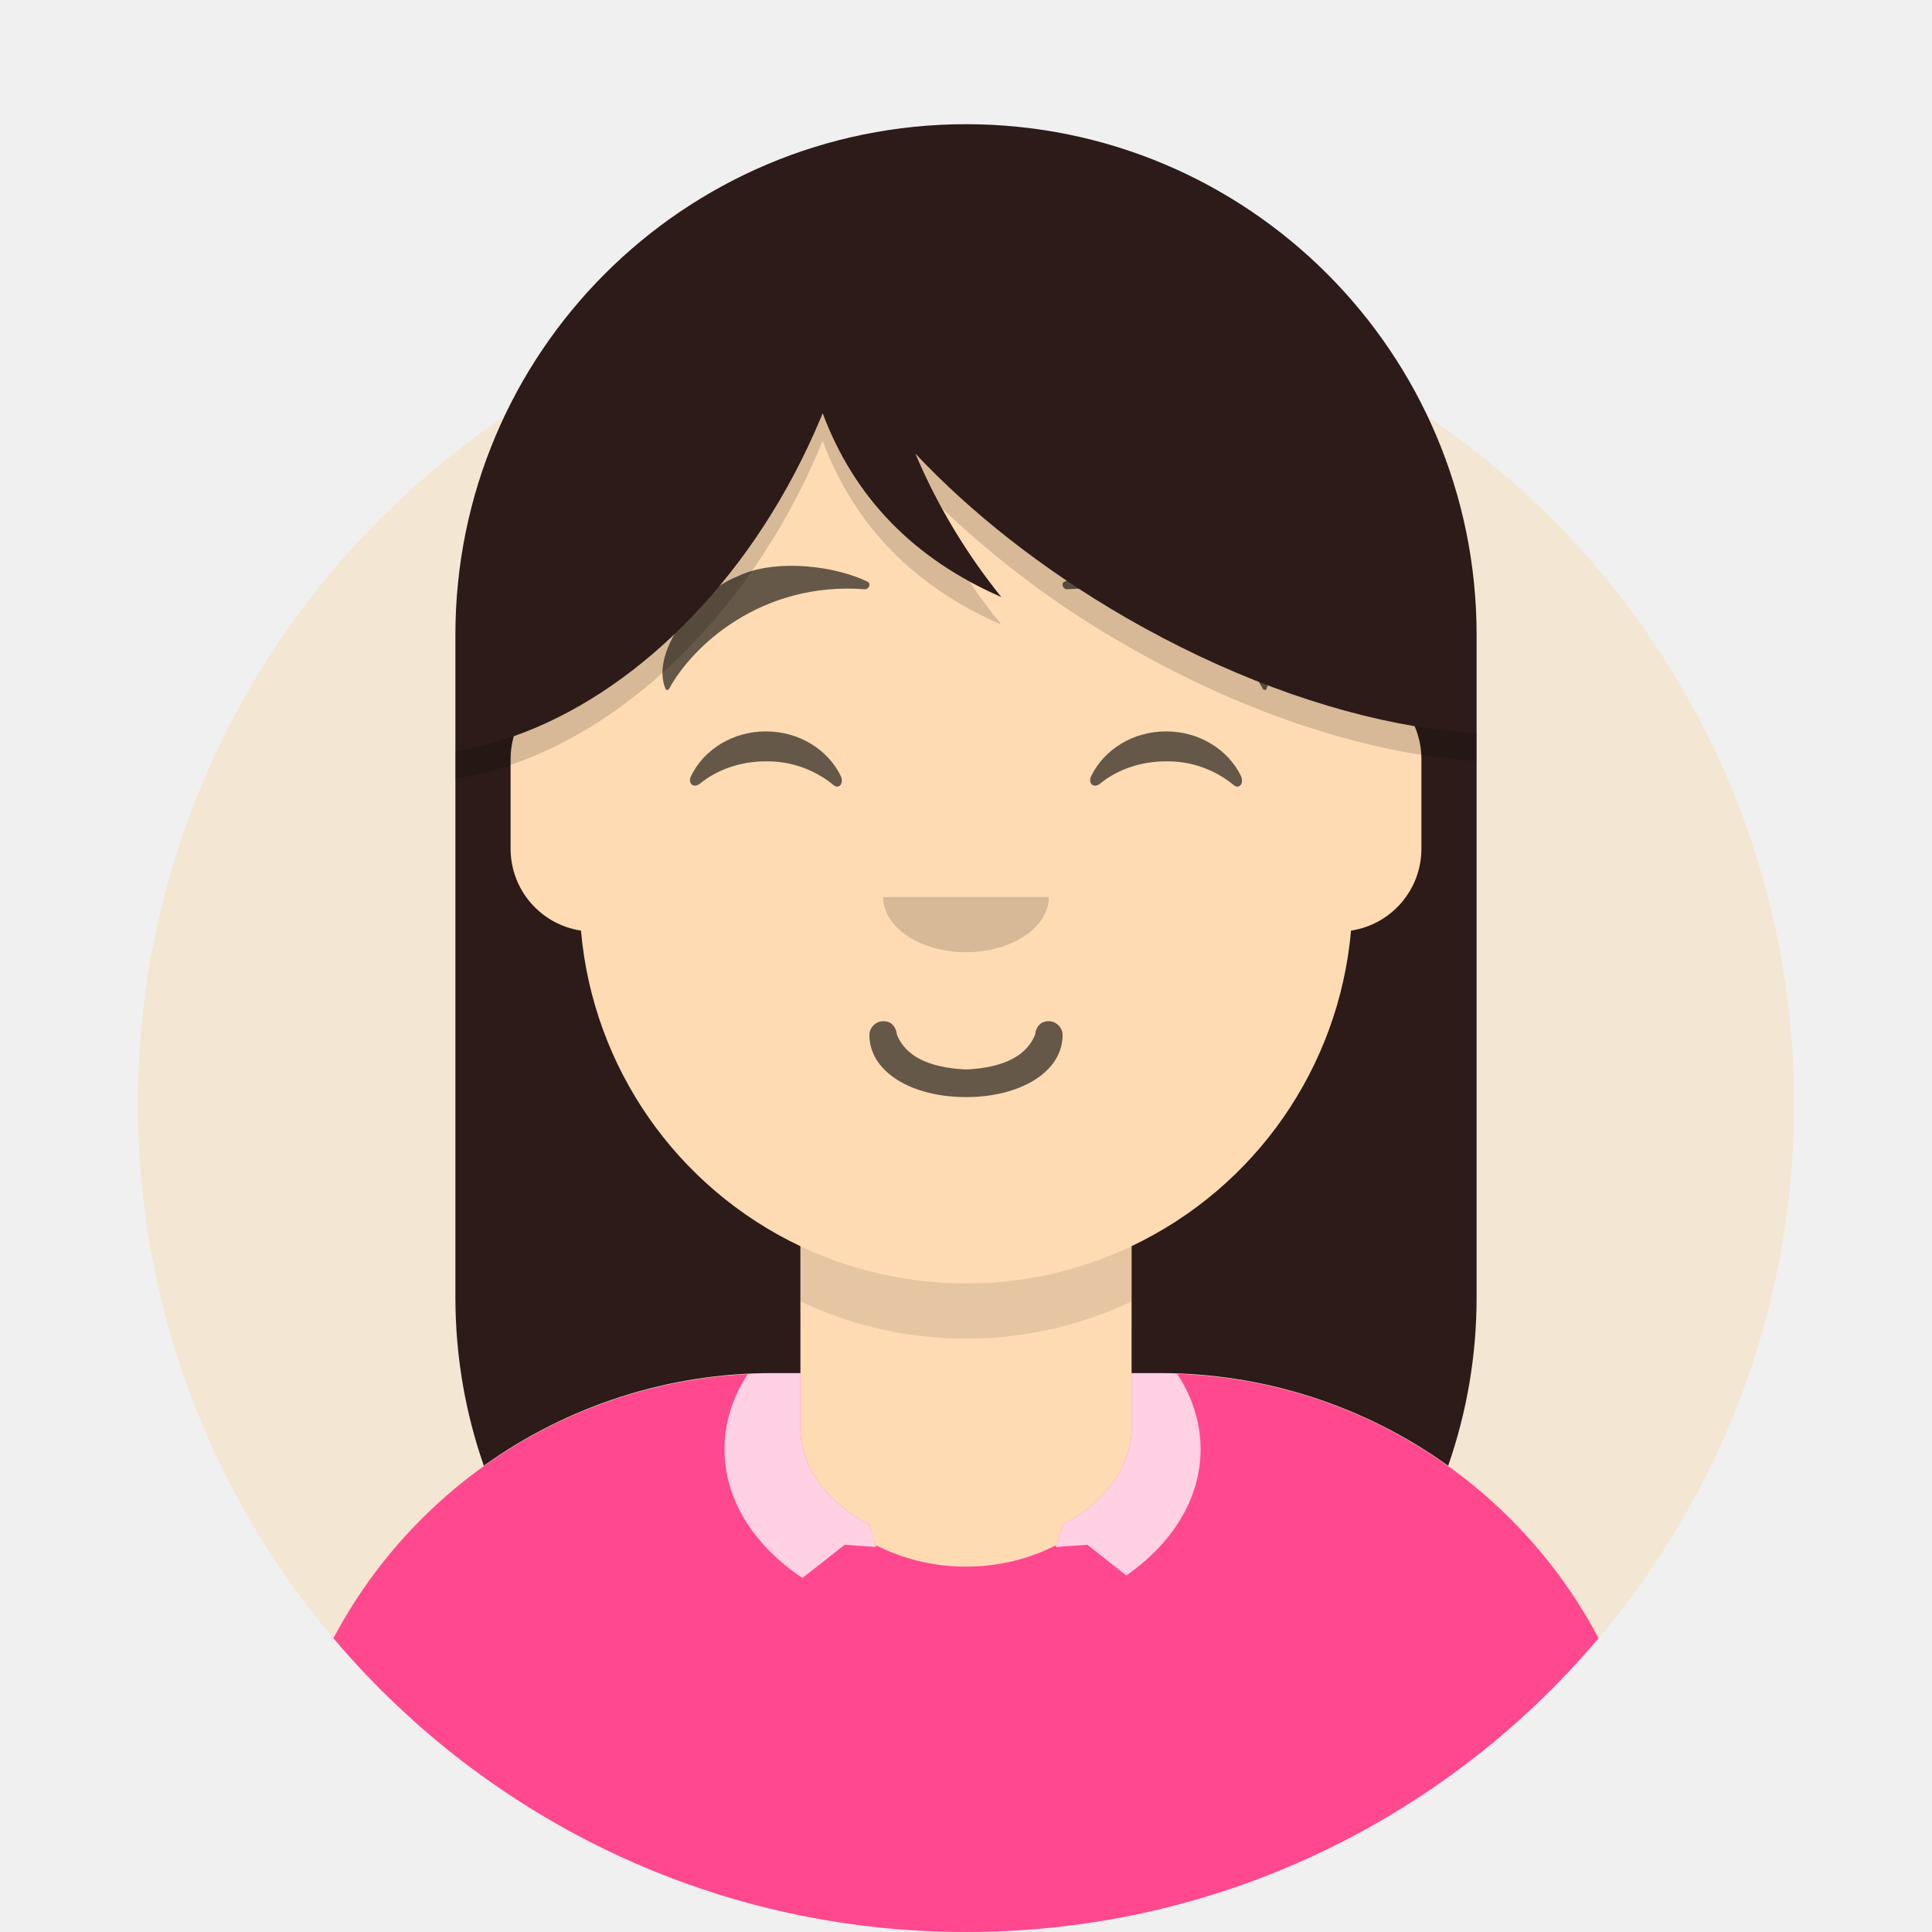
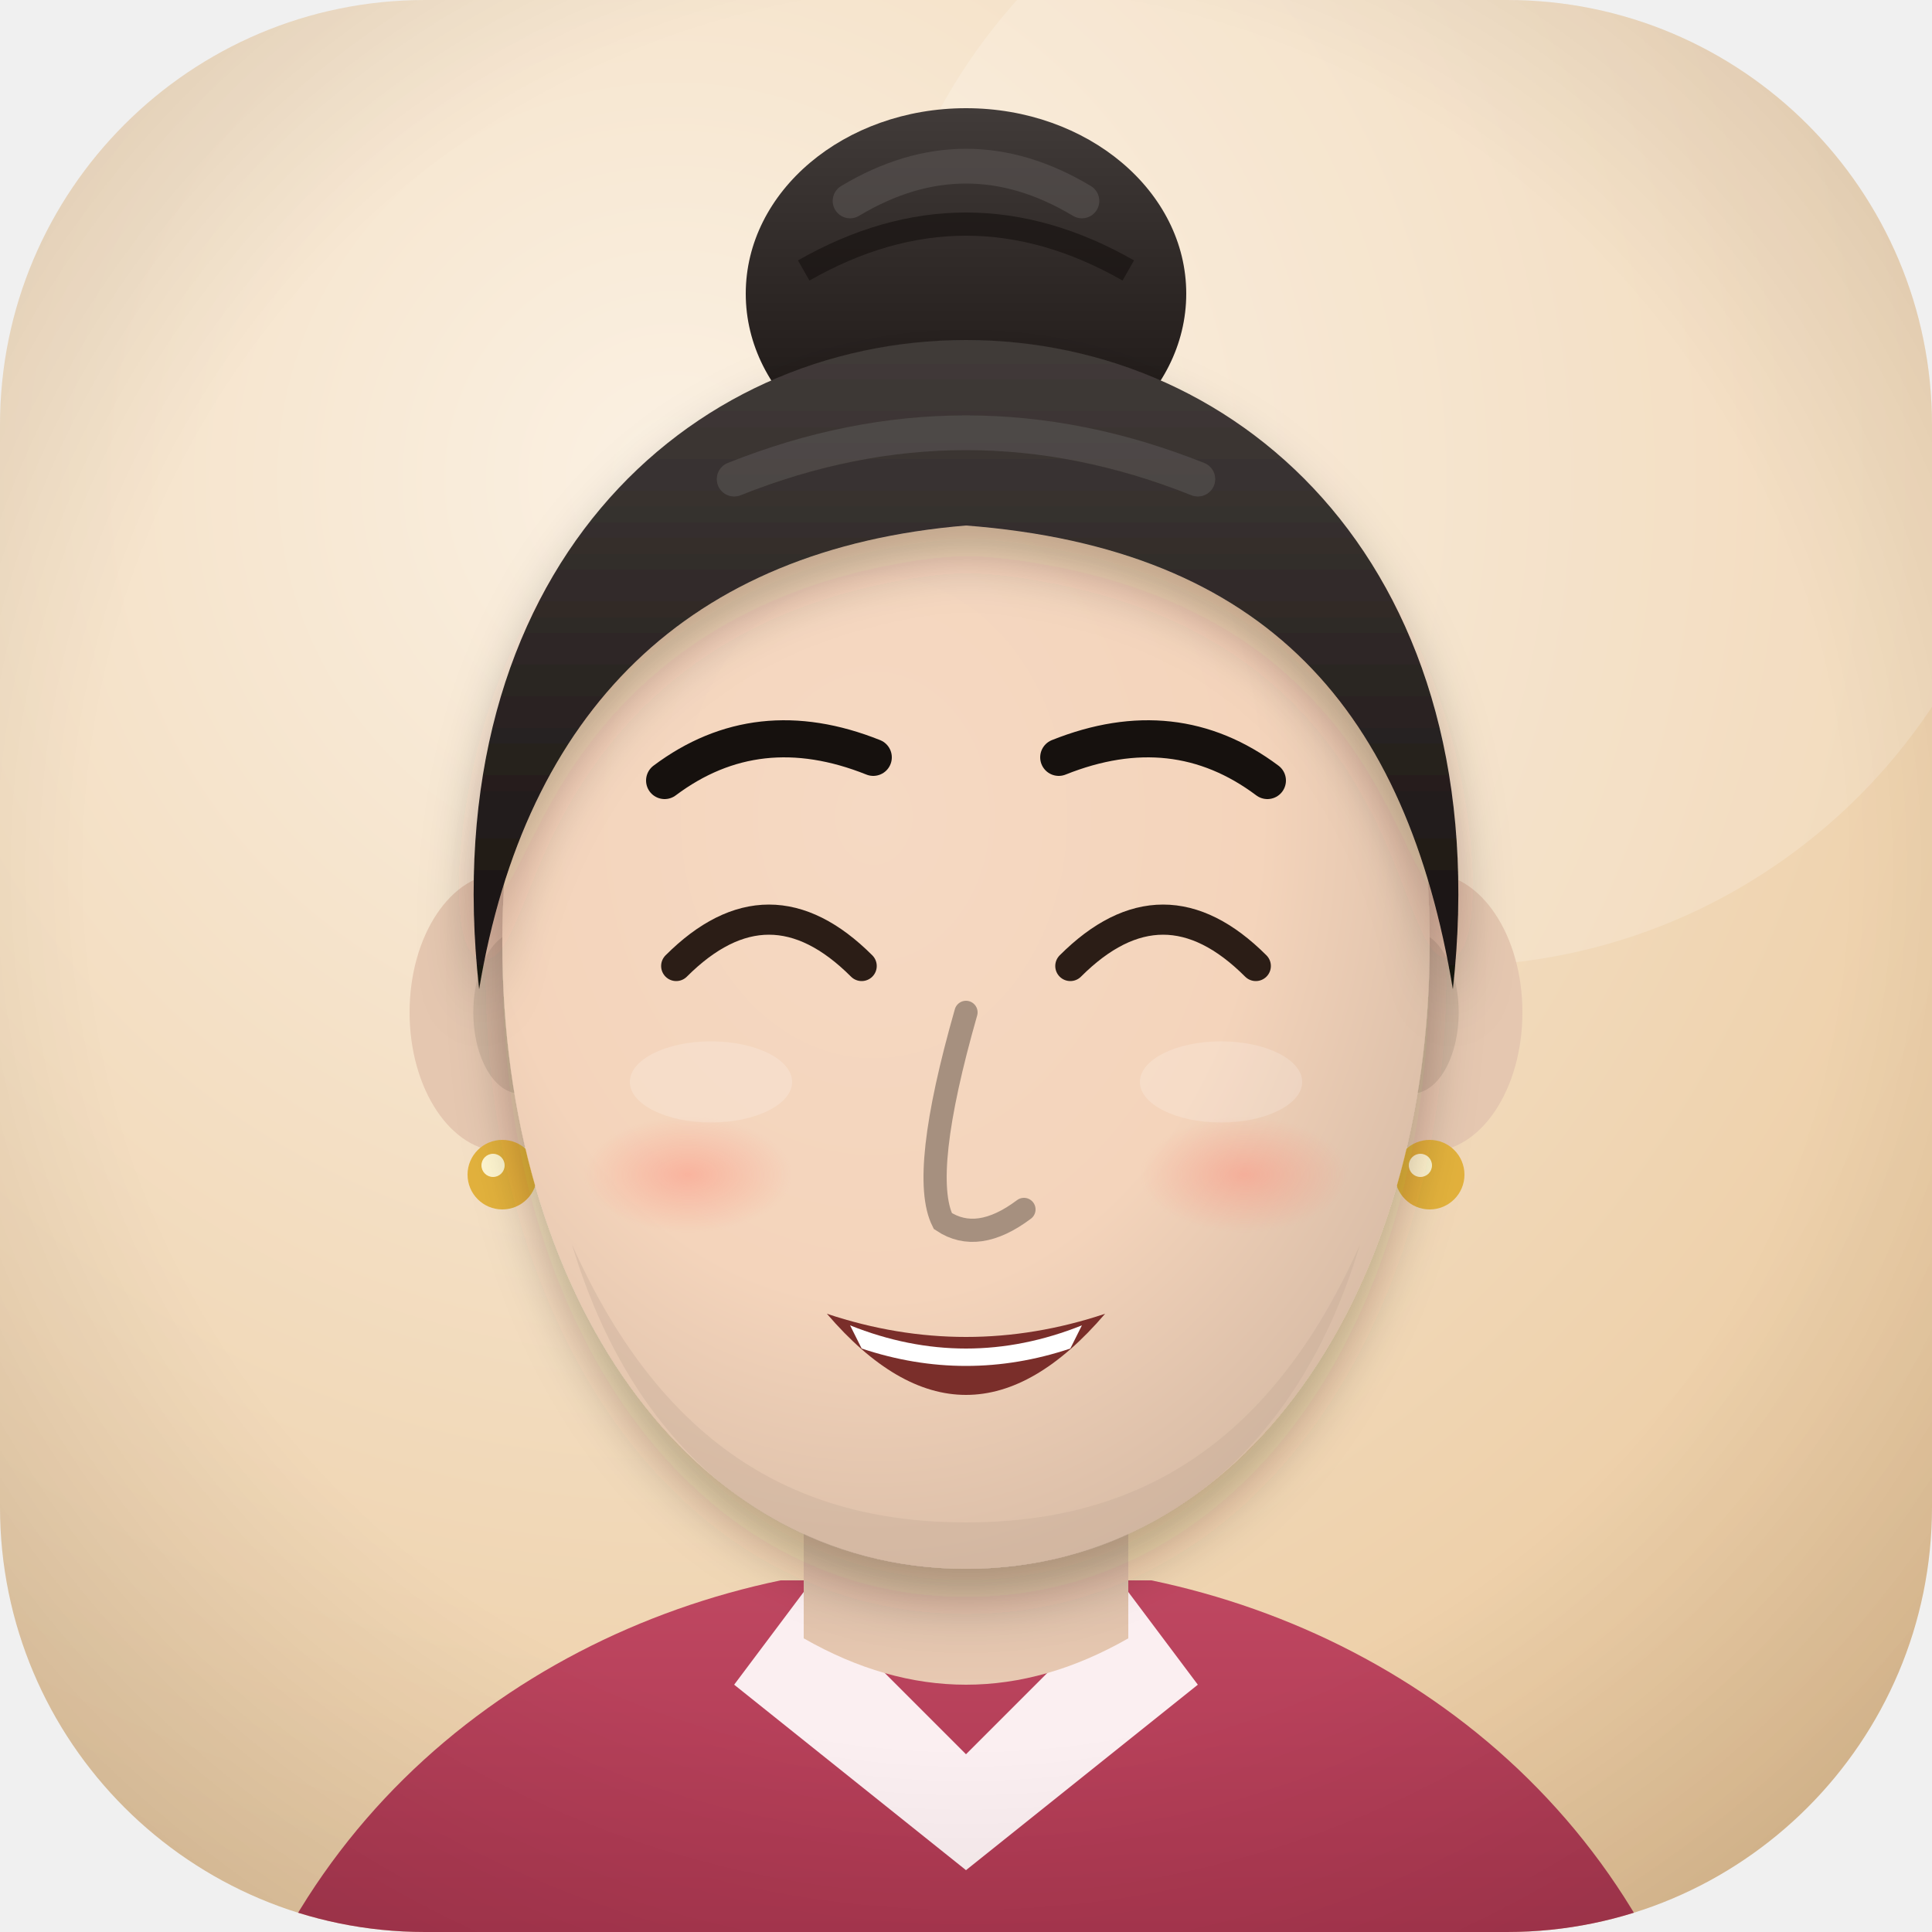
- <svg xmlns="http://www.w3.org/2000/svg" viewBox="0 0 280 280" fill="none" shape-rendering="auto">
-   <mask id="viewboxMask">
-     <rect width="280" height="280" rx="0" ry="0" x="0" y="0" fill="#fff" />
-   </mask>
-   <g mask="url(#viewboxMask)">
-     <g transform="translate(8)">
-       <circle cx="132" cy="160" r="120" fill="#f3e6d3" />
-       <mask id="styleCircle-a" style="mask-type:luminance" maskUnits="userSpaceOnUse" x="0" y="0" width="264" height="280">
-         <path d="M264 0H0v160h12c0 66.27 53.73 120 120 120 66.27 0 120-53.73 120-120h12V0Z" fill="#fff" />
-       </mask>
-       <g mask="url(#styleCircle-a)">
-         <path d="M132 36a56 56 0 0 0-56 56v6.17A12 12 0 0 0 66 110v14a12 12 0 0 0 10.3 11.88 56.04 56.04 0 0 0 31.7 44.73v18.4h-4a72 72 0 0 0-72 72v9h200v-9a72 72 0 0 0-72-72h-4v-18.39a56.04 56.04 0 0 0 31.7-44.73A12 12 0 0 0 198 124v-14a12 12 0 0 0-10-11.83V92a56 56 0 0 0-56-56Z" fill="#ffdbb4" />
-         <path d="M108 180.61v8a55.79 55.79 0 0 0 24 5.39c8.59 0 16.73-1.93 24-5.39v-8a55.79 55.79 0 0 1-24 5.39 55.79 55.79 0 0 1-24-5.39Z" fill="#000" fill-opacity=".1" />
-         <g transform="translate(0 170)">
-           <path d="M100.37 29.14a27.6 27.6 0 0 1 7.63-7.57v15.3c0 5.83 3.98 10.98 10.08 14.13l-.08.06.9 2.86c3.89 2 8.35 3.13 13.1 3.13s9.21-1.13 13.1-3.13l.9-2.86-.08-.06c6.1-3.15 10.08-8.3 10.08-14.12v-14.6a27.1 27.1 0 0 1 6.6 6.82 72 72 0 0 1 69.4 71.95V110H32v-8.95a72 72 0 0 1 68.37-71.9Z" fill="#ff488e" />
-           <path d="M108 21.57c-6.77 4.6-11 11.17-11 18.46 0 7.4 4.36 14.05 11.3 18.66l6.12-4.81 4.58.33-1-3.15.08-.06c-6.1-3.15-10.08-8.3-10.08-14.12v-15.3ZM156 36.88c0 5.82-3.98 10.97-10.08 14.12l.08.06-1 3.15 4.58-.33 5.65 4.45c6.63-4.6 10.77-11.1 10.77-18.3 0-6.92-3.82-13.2-10-17.75v14.6Z" fill="#fff" fill-opacity=".75" />
-         </g>
-         <g transform="translate(78 134)">
-           <path d="M40 16c0 5.37 6.16 9 14 9s14-3.63 14-9c0-1.1-.95-2-2-2-1.3 0-1.87.9-2 2-1.24 2.94-4.32 4.72-10 5-5.68-.28-8.76-2.06-10-5-.13-1.1-.7-2-2-2-1.05 0-2 .9-2 2Z" fill="#000" fill-opacity=".6" />
-         </g>
-         <g transform="translate(104 122)">
-           <path fill-rule="evenodd" clip-rule="evenodd" d="M16 8c0 4.42 5.37 8 12 8s12-3.58 12-8" fill="#000" fill-opacity=".16" />
-         </g>
-         <g transform="translate(76 90)">
-           <path d="M16.16 22.45c1.85-3.8 6-6.45 10.84-6.45 4.81 0 8.96 2.63 10.82 6.4.55 1.13-.24 2.05-1.03 1.37a15.05 15.05 0 0 0-9.8-3.43c-3.73 0-7.12 1.24-9.55 3.23-.9.73-1.82-.01-1.28-1.12ZM74.16 22.45c1.85-3.8 6-6.45 10.84-6.45 4.81 0 8.96 2.63 10.82 6.4.55 1.13-.24 2.05-1.03 1.37a15.05 15.05 0 0 0-9.8-3.43c-3.74 0-7.13 1.24-9.56 3.23-.9.73-1.82-.01-1.28-1.12Z" fill-rule="evenodd" clip-rule="evenodd" fill="#000" fill-opacity=".6" />
-         </g>
-         <g transform="translate(76 82)">
-           <path d="m22.77 1.58.9-.4C28.93-.91 36.88-.03 41.73 2.3c.57.27.18 1.15-.4 1.1-14.92-1.14-24.96 8.15-28.37 14.45-.1.18-.41.2-.49.03-2.3-5.32 4.45-13.98 10.3-16.3ZM89.23 1.58l-.9-.4C83.07-.91 75.12-.03 70.27 2.3c-.57.27-.18 1.15.4 1.1 14.92-1.14 24.96 8.15 28.37 14.45.1.18.41.2.49.03 2.3-5.32-4.45-13.98-10.3-16.3Z" fill-rule="evenodd" clip-rule="evenodd" fill="#000" fill-opacity=".6" />
-         </g>
-         <g transform="translate(-1)">
-           <path d="M133 18a74 74 0 0 0-74 74v96c0 8.56 1.45 16.78 4.12 24.42A71.67 71.67 0 0 1 105 199h4v-18.39a56.03 56.03 0 0 1-31.8-45.74A12 12 0 0 1 67 123v-13a12 12 0 0 1 .46-3.3c17.13-6.02 33.75-21.94 43.59-44.04.4-.92.8-1.84 1.18-2.76 4.58 12.23 13.21 21.11 25.89 26.63a87.36 87.36 0 0 1-12.45-20.78c7.98 8.5 18.35 16.74 30.48 23.75 14.33 8.27 28.91 13.56 41.87 15.75.63 1.45.98 3.06.98 4.75v13a12 12 0 0 1-10.2 11.87A56.03 56.03 0 0 1 157 180.6V199h4a71.67 71.67 0 0 1 41.88 13.42A73.9 73.9 0 0 0 207 188V92a74 74 0 0 0-74-74Z" fill="#2c1b18" />
-           <path d="M111.05 62.66C99.59 88.39 78.95 105.75 59 108.84v4c19.95-3.1 40.59-20.45 52.05-46.18.4-.92.8-1.84 1.18-2.76 4.58 12.23 13.21 21.11 25.89 26.63a78.16 78.16 0 0 1-4.62-6.26c-10.18-5.56-17.27-13.69-21.27-24.37a98.8 98.8 0 0 1-1.18 2.76ZM129.5 73.64a137.34 137.34 0 0 0 26.65 19.86c17.75 10.25 35.9 15.91 50.85 16.78v-4c-14.95-.87-33.1-6.54-50.85-16.78-12.13-7-22.5-15.24-30.48-23.75a98.3 98.3 0 0 0 3.83 7.89Z" fill="#000" fill-opacity=".16" />
-         </g>
-         <g transform="translate(49 72)" />
-         <g transform="translate(62 42)" />
+ <svg xmlns="http://www.w3.org/2000/svg" viewBox="0 0 200 200" width="200" height="200">
+   <defs>
+     <radialGradient id="p28bg" cx="0.35" cy="0.25" r="0.9">
+       <stop offset="0" stop-color="#fbf1e3" stop-opacity="1" />
+       <stop offset="1" stop-color="#eac79a" stop-opacity="1" />
+     </radialGradient>
+     <radialGradient id="p28sk" cx="0.4" cy="0.35" r="0.7">
+       <stop offset="0" stop-color="#f5d9c3" stop-opacity="1" />
+       <stop offset="0.6" stop-color="#f4d4bb" stop-opacity="1" />
+       <stop offset="1" stop-color="#d7bba5" stop-opacity="1" />
+     </radialGradient>
+     <linearGradient id="p28nk" x1="0" y1="0" x2="0" y2="1">
+       <stop offset="0" stop-color="#c8ae99" stop-opacity="1" />
+       <stop offset="1" stop-color="#e8c9b2" stop-opacity="1" />
+     </linearGradient>
+     <linearGradient id="p28hr" x1="0" y1="0" x2="0" y2="1">
+       <stop offset="0" stop-color="#413b39" stop-opacity="1" />
+       <stop offset="1" stop-color="#181210" stop-opacity="1" />
+     </linearGradient>
+     <linearGradient id="p28cl" x1="0" y1="0" x2="0" y2="1">
+       <stop offset="0" stop-color="#bf4761" stop-opacity="1" />
+       <stop offset="1" stop-color="#9c2b43" stop-opacity="1" />
+     </linearGradient>
+     <radialGradient id="p28bl" cx="0.5" cy="0.5" r="0.5">
+       <stop offset="0" stop-color="#ff8b7a" stop-opacity="0.45" />
+       <stop offset="1" stop-color="#ff8b7a" stop-opacity="0" />
+     </radialGradient>
+     <radialGradient id="p28vg" cx="0.5" cy="0.45" r="0.75">
+       <stop offset="0.6" stop-color="#000" stop-opacity="0" />
+       <stop offset="1" stop-color="#000" stop-opacity="0.16" />
+     </radialGradient>
+     <clipPath id="p28cp">
+       <rect width="200" height="200" rx="44" />
+     </clipPath>
+     <filter id="p28rm" x="-20%" y="-20%" width="140%" height="140%">
+       <feDropShadow dx="0" dy="2.5" stdDeviation="2.2" flood-color="#2b1a10" flood-opacity="0.28" />
+     </filter>
+   </defs>
+   <g clip-path="url(#p28cp)">
+     <rect width="200" height="200" fill="url(#p28bg)" />
+     <circle cx="150" cy="40" r="60" fill="#fff" opacity="0.18" />
+     <g transform="translate(100 112) scale(1.2) translate(-100 -104)">
+       <ellipse cx="100" cy="36" rx="19" ry="16" fill="url(#p28hr)" />
+       <path d="M86 34 Q100 26 114 34" stroke="#140f0d" stroke-width="2" fill="none" opacity="0.6" />
+       <path d="M90 28 Q100 22 110 28" stroke="#5c5755" stroke-width="3" fill="none" stroke-linecap="round" opacity="0.55" />
+       <path d="M34 200 C38 170 60 152 84 147 L116 147 C140 152 162 170 166 200 Z" fill="url(#p28cl)" />
+       <path d="M86 148 L100 162 L114 148 L120 156 L100 172 L80 156 Z" fill="#fbeff1" />
+       <path d="M86 130 L86 152 Q100 160 114 152 L114 130 Z" fill="url(#p28nk)" />
+       <path d="M86 140 Q100 150 114 140 L114 134 Q100 144 86 134 Z" fill="#b79f8c" opacity="0.35" />
+       <ellipse cx="60" cy="98" rx="8" ry="12" fill="#e5c7b0" />
+       <ellipse cx="61.5" cy="98" rx="4" ry="7" fill="#c3aa96" opacity="0.6" />
+       <ellipse cx="140" cy="98" rx="8" ry="12" fill="#e5c7b0" />
+       <ellipse cx="138.5" cy="98" rx="4" ry="7" fill="#c3aa96" opacity="0.6" />
+       <circle cx="60" cy="112" r="3" fill="#e2b13c" />
+       <circle cx="59.2" cy="111.2" r="1" fill="#fff6d0" />
+       <circle cx="140" cy="112" r="3" fill="#e2b13c" />
+       <circle cx="139.2" cy="111.2" r="1" fill="#fff6d0" />
+       <path d="M100 46 C126 46 140 64 140 92 C140 122 124 146 100 146 C76 146 60 122 60 92 C60 64 74 46 100 46 Z" fill="url(#p28sk)" filter="url(#p28rm)" />
+       <path d="M66 118 C72 138 86 146 100 146 C114 146 128 138 134 118 C126 136 114 142 100 142 C86 142 74 136 66 118 Z" fill="#c3aa96" opacity="0.35" />
+       <ellipse cx="78" cy="104" rx="7" ry="3.5" fill="#fff" opacity="0.18" />
+       <ellipse cx="122" cy="104" rx="7" ry="3.5" fill="#fff" opacity="0.18" />
+       <ellipse cx="76" cy="112" rx="9" ry="5" fill="url(#p28bl)" />
+       <ellipse cx="124" cy="112" rx="9" ry="5" fill="url(#p28bl)" />
+       <path d="M74 78 Q82 72 92 76" stroke="#16110e" stroke-width="3.2" fill="none" stroke-linecap="round" />
+       <path d="M126 78 Q118 72 108 76" stroke="#16110e" stroke-width="3.2" fill="none" stroke-linecap="round" />
+       <path d="M75 94 Q83 86 91 94" stroke="#2b1d16" stroke-width="2.6" fill="none" stroke-linecap="round" />
+       <path d="M109 94 Q117 86 125 94" stroke="#2b1d16" stroke-width="2.6" fill="none" stroke-linecap="round" />
+       <path d="M100 98 Q96 112 98 116 Q101 118 105 115" stroke="#a6907f" stroke-width="2" fill="none" stroke-linecap="round" />
+       <path d="M88 124 Q100 138 112 124 Q100 128 88 124 Z" fill="#7a2e2a" />
+       <path d="M90 125 Q100 129 110 125 L109 127 Q100 130 91 127 Z" fill="#fff" />
+       <g filter="url(#p28rm)">
+         <path d="M58 96 C54 60 76 40 100 40 C124 40 146 60 142 96 C138 72 126 58 100 56 C76 58 62 72 58 96 Z" fill="url(#p28hr)" />
+         <path d="M80 52 Q100 44 120 52" stroke="#5c5755" stroke-width="3" fill="none" stroke-linecap="round" opacity="0.55" />
      </g>
    </g>
+     <rect width="200" height="200" fill="url(#p28vg)" />
  </g>
</svg>
